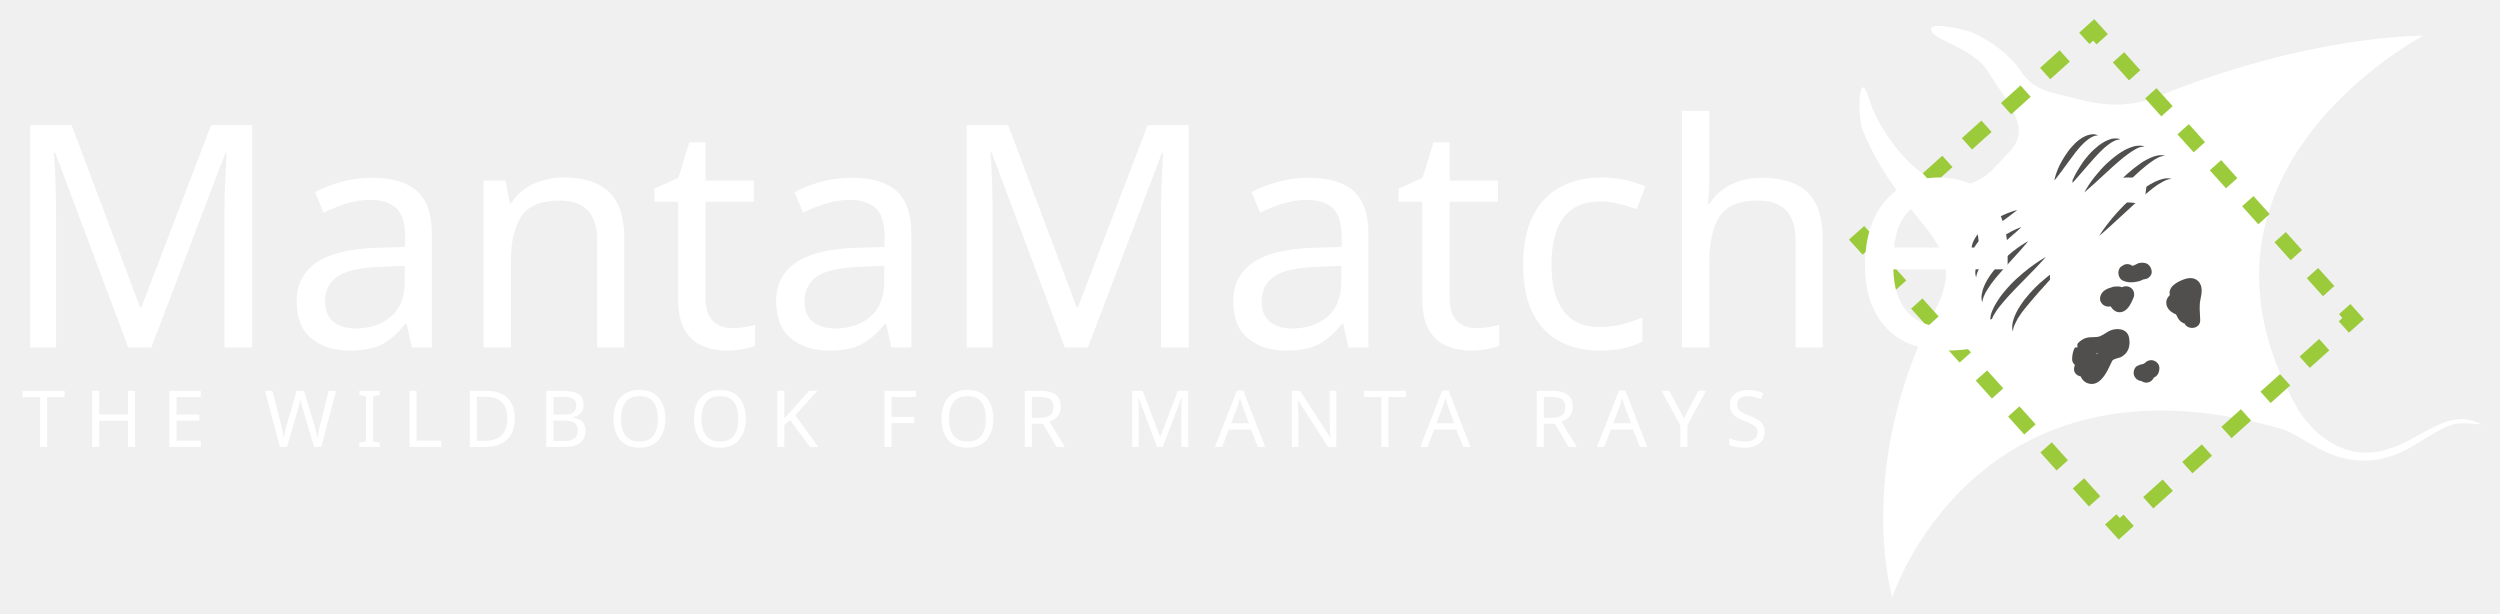
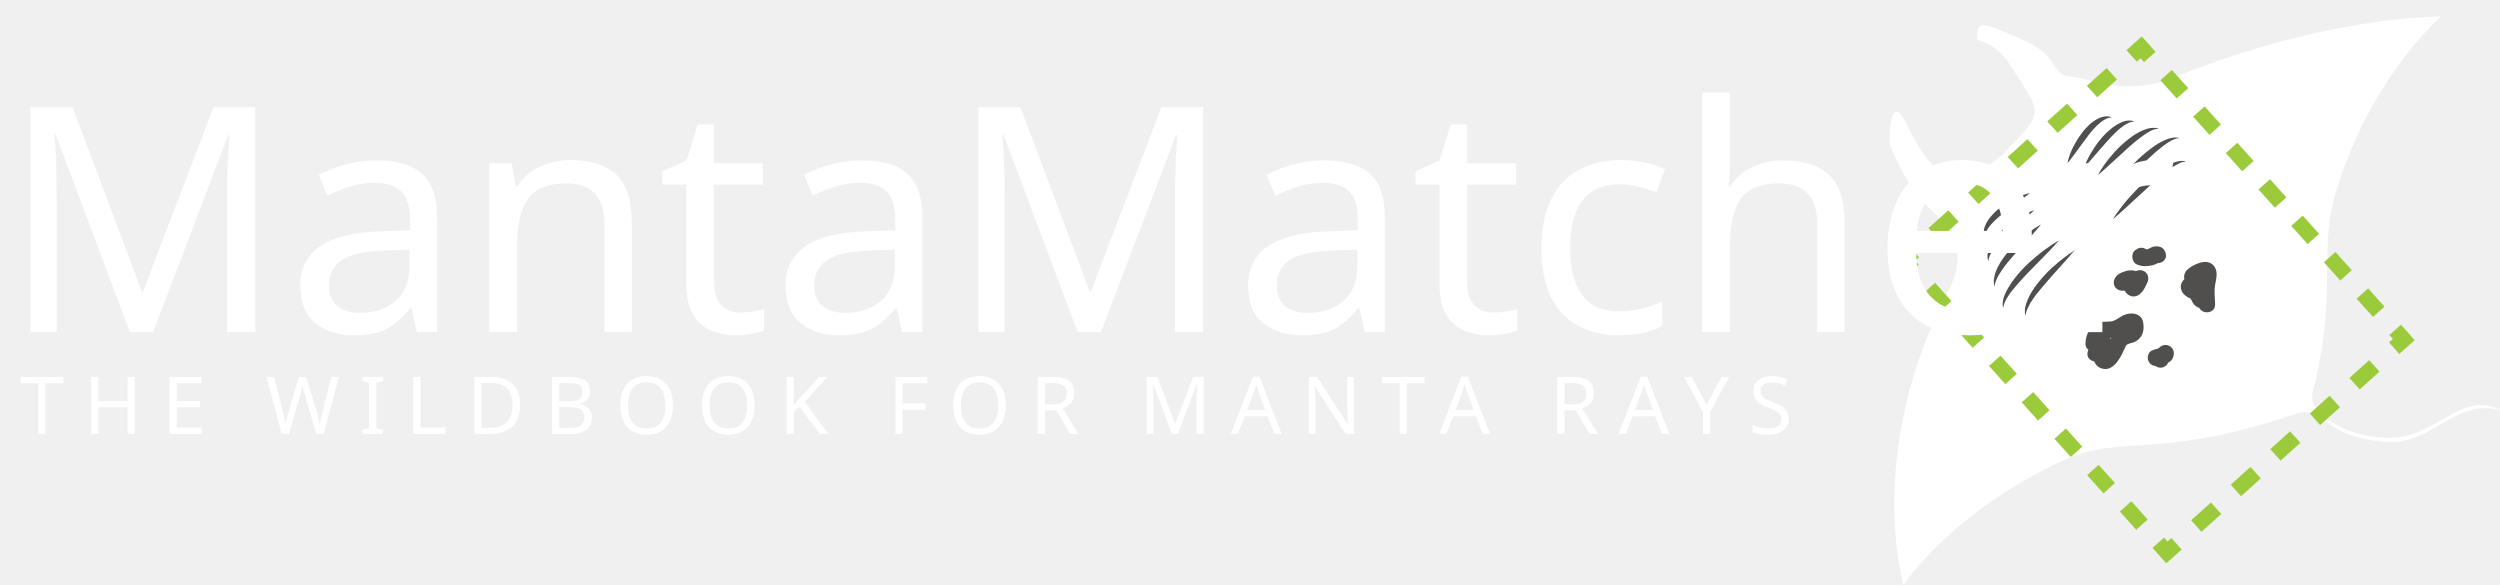
- <svg xmlns="http://www.w3.org/2000/svg" version="1.1" x="0px" y="0px" viewBox="0 0 1967.2 483" enable-background="new 0 0 1967.2 483" xml:space="preserve">
+ <svg xmlns="http://www.w3.org/2000/svg" version="1.1" x="0px" y="0px" viewBox="0 0 1943.8 454.8" enable-background="new 0 0 1943.8 454.8" xml:space="preserve">
  <g id="Layer_5" display="none">
-     <rect x="-75.2" y="-118.8" display="inline" fill="#393A3A" width="2111.4" height="703.9" />
+     <rect x="-84.2" y="-134" display="inline" fill="#393A3A" width="2111.4" height="703.9" />
  </g>
  <g id="Layer_2" display="none">
-     <path display="inline" fill="none" stroke="#000000" stroke-miterlimit="10" d="M1546.2,339.9c46.1-24.6,162.3-69,206-34.7   c15.2,11.9,26.7,41.3,58,56c31.3,14.7,74.7,8.7,74.7,8.7s2.3-0.7,2.5-3.7s-2.7-2.7-2.7-2.7s-65.8-6-82.8-28s-23.3-43.7-23.3-43.7   s-15.3-75.2,6.7-145.7s23-142,83-163.5c0,0,3-3.5,0.5-5.5s-36-14.5-72.5,0.5c-32.7,13.4-144,64.2-165,62.5   c-6.4-0.5-43.8-8.7-49-11.5c-50.5-27-71.2-60.5-78.7-50.2c-12.3,17.2,80.7,77.7,46.7,108.7c-18.4,16.7-41,6.5-59-8   c-8.5-6.9-38-40.5-60-33s43.5,64.7,54.7,75c8.3,7.6,13.3,18.1,16.3,33c2.2,11,5.3,23.6-1.5,43.5c0,0-53.5,106-48,178   s15,49.5,15,49.5S1472.3,379.3,1546.2,339.9z" />
+     <path display="inline" fill="none" stroke="#000000" stroke-miterlimit="10" d="M1537.2,324.7c46.1-24.6,162.3-69,206-34.7   c15.2,11.9,26.7,41.3,58,56s74.7,8.7,74.7,8.7s2.3-0.7,2.5-3.7s-2.7-2.7-2.7-2.7s-65.8-6-82.8-28s-23.3-43.7-23.3-43.7   s-15.3-75.2,6.7-145.7s23-142,83-163.5c0,0,3-3.5,0.5-5.5s-36-14.5-72.5,0.5c-32.7,13.4-144,64.2-165,62.5   c-6.4-0.5-43.8-8.7-49-11.5c-50.5-27-71.2-60.5-78.7-50.2c-12.3,17.2,80.7,77.7,46.7,108.7c-18.4,16.7-41,6.5-59-8   c-8.5-6.9-38-40.5-60-33s43.5,64.7,54.7,75c8.3,7.6,13.3,18.1,16.3,33c2.2,11,5.3,23.6-1.5,43.5c0,0-53.5,106-48,178   s15,49.5,15,49.5S1463.3,364.1,1537.2,324.7z" />
  </g>
  <g id="Layer_3">
-     <path fill="#FFFFFF" d="M1567.1,134.4c-45.2,40.1-89.9-34.5-95.5-53.9c-9.5-32.6-10.1,11.8-6,21.7c25.2,60.2,60.7,77.9,65.2,106.8   c2.5,16-6.2,31.4-9.5,37.8C1459.2,370.1,1489,470,1489,470s64.6-200.7,304.7-133c19.8,5.6,38.1,28.4,73.1,25.1   c27.3-2.6,42-21,63-28c6.6-2.2,23,0,23,0c-28.7-15.6-49.3,16-82.4,21.4c-33.1,5.3-55.6-21.5-63.3-35.3   c-103.8-186,99.8-292.1,99.8-292.1s-88.2-1.1-207.7,47.3c-24.5,9.9-44.6,7.8-65.4,2.3c-22.9-6-33-6-44.3-22.6   c-8.8-12.9-23.6-23-36.3-29c-5.3-2.5-33.9-9.3-33.7-3.3c0.3,9.3,31.7,13.3,44.7,33.3c21.7,33.3,31.9,45.1,18.3,62" />
+     <path fill="#FFFFFF" d="M1558.1,119.2c-45.2,40.1-60.9,5.7-76.9-25c-12.3-23.6-12.6,16.4-11.7,18.8c25.2,60.2,47.7,51.9,52.2,80.8   c2.5,16-6.2,31.4-9.5,37.8c-61.9,123.3-32.2,223.2-32.2,223.2s36.9-56.6,124.2-96.8c45.5-21,75,0,180.5-36.2   c22.1-7.6,21.3,19.8,73.1,21.8c25,1,41.8-18.3,63-24.7c11.5-3.5,23,0,23,0c-28.7-15.6-48.9,19.6-82.4,21.4   c-35,1.8-67.7-18.8-63.3-35.3c19.1-71.1,5.1-110.4,17.1-152.1c26.4-91.8,82.7-140,82.7-140c0,0-88.2-1.1-207.7,47.3   c-24.5,9.9-44.6,7.8-65.4,2.3c-22.9-6-19,1-30.3-15.6c-8.8-12.9-30.4-19.4-43.3-25c-14.7-6.3-14,1.9-14,7.8c0,3.2,13,1.3,26,21.2   c21.7,33.3,23.9,35.1,10.3,52" />
    <g>
      <g>
-         <path fill="#504F4E" d="M1587.3,165.3c0,0-0.6,0.5-1.8,1.4c-1.1,0.9-2.8,2.1-4.7,3.6c-3.9,2.9-9.1,6.6-14,10.5     c-2.5,2-4.8,4-6.9,6c-1,1-2,2-2.9,3c-0.4,0.5-0.8,1-1.2,1.5c-0.4,0.5-0.7,1-1,1.4c-0.3,0.5-0.6,0.9-0.9,1.4     c-0.2,0.5-0.5,0.9-0.7,1.3c-0.2,0.4-0.3,0.8-0.5,1.2c-0.2,0.4-0.2,0.8-0.3,1.1c-0.2,0.7-0.3,1.2-0.3,1.6     c-0.1,0.4-0.1,0.6-0.1,0.6s-0.1-0.2-0.2-0.6c-0.1-0.4-0.3-0.9-0.4-1.7c0-0.4-0.1-0.8-0.1-1.2c0-0.5,0-1,0.1-1.5     c0.1-0.5,0.2-1.1,0.3-1.7c0.1-0.6,0.3-1.2,0.5-1.8c0.2-0.6,0.5-1.2,0.8-1.9c0.3-0.6,0.6-1.3,1-1.9c0.8-1.3,1.6-2.6,2.7-3.8     c0.5-0.6,1-1.2,1.6-1.8c0.5-0.6,1.1-1.2,1.7-1.8c1.2-1.2,2.5-2.2,3.8-3.3c1.3-1,2.7-2,4-2.9c1.4-0.9,2.7-1.8,4.1-2.5     c2.7-1.5,5.3-2.8,7.6-3.7c2.3-0.9,4.3-1.6,5.7-2c0.7-0.2,1.3-0.3,1.6-0.4C1587.1,165.3,1587.3,165.3,1587.3,165.3z" />
+         <path fill="#504F4E" d="M1578.3,150.1c0,0-0.6,0.5-1.8,1.4c-1.1,0.9-2.8,2.1-4.7,3.6c-3.9,2.9-9.1,6.6-14,10.5     c-2.5,2-4.8,4-6.9,6c-1,1-2,2-2.9,3c-0.4,0.5-0.8,1-1.2,1.5c-0.4,0.5-0.7,1-1,1.4c-0.3,0.5-0.6,0.9-0.9,1.4     c-0.2,0.5-0.5,0.9-0.7,1.3c-0.2,0.4-0.3,0.8-0.5,1.2c-0.2,0.4-0.2,0.8-0.3,1.1c-0.2,0.7-0.3,1.2-0.3,1.6     c-0.1,0.4-0.1,0.6-0.1,0.6s-0.1-0.2-0.2-0.6c-0.1-0.4-0.3-0.9-0.4-1.7c0-0.4-0.1-0.8-0.1-1.2c0-0.5,0-1,0.1-1.5     c0.1-0.5,0.2-1.1,0.3-1.7c0.1-0.6,0.3-1.2,0.5-1.8c0.2-0.6,0.5-1.2,0.8-1.9c0.3-0.6,0.6-1.3,1-1.9c0.8-1.3,1.6-2.6,2.7-3.8     c0.5-0.6,1-1.2,1.6-1.8c0.5-0.6,1.1-1.2,1.7-1.8c1.2-1.2,2.5-2.2,3.8-3.3c1.3-1,2.7-2,4-2.9c1.4-0.9,2.7-1.8,4.1-2.5     c2.7-1.5,5.3-2.8,7.6-3.7c2.3-0.9,4.3-1.6,5.7-2c0.7-0.2,1.3-0.3,1.6-0.4C1578.1,150.1,1578.3,150.1,1578.3,150.1z" />
      </g>
      <g>
-         <path fill="#504F4E" d="M1590.7,178.6c0,0-0.6,0.6-1.8,1.7c-1.1,1.1-2.7,2.5-4.7,4.2c-3.9,3.5-9.1,7.9-14.1,12.5     c-1.2,1.1-2.5,2.3-3.6,3.5c-1.2,1.2-2.3,2.3-3.4,3.5c-1.1,1.1-2,2.3-2.9,3.4c-0.9,1.1-1.7,2.2-2.3,3.2c-0.3,0.5-0.6,1-0.9,1.5     c-0.3,0.5-0.5,1-0.7,1.4c-0.4,0.9-0.7,1.8-0.9,2.5c-0.2,0.7-0.3,1.3-0.3,1.7c-0.1,0.4-0.1,0.6-0.1,0.6s-0.1-0.2-0.2-0.6     c-0.1-0.4-0.3-1-0.4-1.8c-0.1-0.8-0.1-1.8,0-2.9c0.1-0.6,0.2-1.2,0.3-1.8c0.2-0.6,0.3-1.3,0.5-1.9c0.2-0.6,0.5-1.3,0.8-2     c0.3-0.7,0.6-1.4,1-2.1c0.8-1.4,1.6-2.8,2.6-4.1c0.5-0.7,1-1.4,1.6-2c0.5-0.7,1.1-1.3,1.7-2c1.2-1.3,2.5-2.6,3.8-3.8     c1.3-1.2,2.7-2.4,4-3.4c1.4-1.1,2.7-2.1,4.1-3c2.7-1.9,5.4-3.5,7.7-4.7c2.3-1.2,4.4-2.1,5.8-2.7c0.7-0.3,1.3-0.5,1.7-0.6     C1590.5,178.6,1590.7,178.6,1590.7,178.6z" />
+         <path fill="#504F4E" d="M1581.7,163.4c0,0-0.6,0.6-1.8,1.7c-1.1,1.1-2.7,2.5-4.7,4.2c-3.9,3.5-9.1,7.9-14.1,12.5     c-1.2,1.1-2.5,2.3-3.6,3.5c-1.2,1.2-2.3,2.3-3.4,3.5c-1.1,1.1-2,2.3-2.9,3.4c-0.9,1.1-1.7,2.2-2.3,3.2c-0.3,0.5-0.6,1-0.9,1.5     c-0.3,0.5-0.5,1-0.7,1.4c-0.4,0.9-0.7,1.8-0.9,2.5c-0.2,0.7-0.3,1.3-0.3,1.7c-0.1,0.4-0.1,0.6-0.1,0.6s-0.1-0.2-0.2-0.6     c-0.1-0.4-0.3-1-0.4-1.8c-0.1-0.8-0.1-1.8,0-2.9c0.1-0.6,0.2-1.2,0.3-1.8c0.2-0.6,0.3-1.3,0.5-1.9c0.2-0.6,0.5-1.3,0.8-2     c0.3-0.7,0.6-1.4,1-2.1c0.8-1.4,1.6-2.8,2.6-4.1c0.5-0.7,1-1.4,1.6-2c0.5-0.7,1.1-1.3,1.7-2c1.2-1.3,2.5-2.6,3.8-3.8     c1.3-1.2,2.7-2.4,4-3.4c1.4-1.1,2.7-2.1,4.1-3c2.7-1.9,5.4-3.5,7.7-4.7c2.3-1.2,4.4-2.1,5.8-2.7c0.7-0.3,1.3-0.5,1.7-0.6     C1581.5,163.4,1581.7,163.4,1581.7,163.4z" />
      </g>
      <g>
-         <path fill="#504F4E" d="M1595.9,189.8c0,0-0.6,0.8-1.7,2.1c-1.1,1.3-2.7,3.1-4.6,5.3c-3.8,4.3-9.1,9.9-14.1,15.6     c-1.3,1.4-2.5,2.9-3.7,4.3c-1.2,1.4-2.4,2.8-3.4,4.2c-0.6,0.7-1.1,1.4-1.6,2.1c-0.5,0.7-1,1.3-1.4,2c-0.9,1.3-1.7,2.6-2.4,3.8     c-0.7,1.2-1.3,2.3-1.7,3.4c-0.3,0.5-0.4,1-0.6,1.5c-0.1,0.2-0.2,0.5-0.2,0.7c-0.1,0.2-0.1,0.4-0.2,0.6c-0.1,0.4-0.2,0.8-0.3,1.1     c0,0.3-0.1,0.6-0.1,0.8c-0.1,0.5-0.1,0.7-0.1,0.7s-0.1-0.2-0.2-0.7c-0.1-0.2-0.1-0.5-0.2-0.8c-0.1-0.3-0.1-0.7-0.1-1.2     c0-0.2,0-0.5-0.1-0.7c0-0.2,0-0.5,0-0.8c0-0.5,0-1.1,0.1-1.7c0.2-1.2,0.5-2.6,0.9-4.1c0.5-1.4,1.1-3,1.8-4.5     c0.4-0.8,0.8-1.6,1.2-2.3c0.4-0.8,0.9-1.6,1.4-2.4c1-1.6,2.1-3.2,3.3-4.7c1.2-1.6,2.4-3.1,3.7-4.5c1.3-1.5,2.6-2.9,4-4.3     c1.4-1.4,2.7-2.7,4.1-3.9c2.7-2.4,5.4-4.6,7.8-6.3c2.4-1.7,4.4-3,5.9-3.9c0.7-0.5,1.3-0.8,1.7-1     C1595.7,190,1595.9,189.8,1595.9,189.8z" />
+         <path fill="#504F4E" d="M1586.9,174.6c0,0-0.6,0.8-1.7,2.1c-1.1,1.3-2.7,3.1-4.6,5.3c-3.8,4.3-9.1,9.9-14.1,15.6     c-1.3,1.4-2.5,2.9-3.7,4.3c-1.2,1.4-2.4,2.8-3.4,4.2c-0.6,0.7-1.1,1.4-1.6,2.1c-0.5,0.7-1,1.3-1.4,2c-0.9,1.3-1.7,2.6-2.4,3.8     c-0.7,1.2-1.3,2.3-1.7,3.4c-0.3,0.5-0.4,1-0.6,1.5c-0.1,0.2-0.2,0.5-0.2,0.7c-0.1,0.2-0.1,0.4-0.2,0.6c-0.1,0.4-0.2,0.8-0.3,1.1     c0,0.3-0.1,0.6-0.1,0.8c-0.1,0.5-0.1,0.7-0.1,0.7s-0.1-0.2-0.2-0.7c-0.1-0.2-0.1-0.5-0.2-0.8c-0.1-0.3-0.1-0.7-0.1-1.2     c0-0.2,0-0.5-0.1-0.7c0-0.2,0-0.5,0-0.8c0-0.5,0-1.1,0.1-1.7c0.2-1.2,0.5-2.6,0.9-4.1c0.5-1.4,1.1-3,1.8-4.5     c0.4-0.8,0.8-1.6,1.2-2.3c0.4-0.8,0.9-1.6,1.4-2.4c1-1.6,2.1-3.2,3.3-4.7c1.2-1.6,2.4-3.1,3.7-4.5c1.3-1.5,2.6-2.9,4-4.3     c1.4-1.4,2.7-2.7,4.1-3.9c2.7-2.4,5.4-4.6,7.8-6.3c2.4-1.7,4.4-3,5.9-3.9c0.7-0.5,1.3-0.8,1.7-1     C1586.7,174.8,1586.9,174.6,1586.9,174.6z" />
      </g>
      <g>
-         <path fill="#504F4E" d="M1609.8,202.2c0,0-0.7,0.8-2,2.3c-1.3,1.4-3.2,3.4-5.4,5.8c-2.3,2.3-4.9,5.1-7.8,8     c-1.4,1.4-2.9,2.9-4.4,4.5c-1.5,1.5-3,3.1-4.5,4.6c-1.5,1.5-3,3.1-4.4,4.7c-0.7,0.8-1.4,1.6-2.1,2.3c-0.7,0.8-1.4,1.5-2,2.3     c-1.3,1.5-2.6,3-3.7,4.4c-1.1,1.4-2.2,2.8-3,4.2c-0.4,0.7-0.9,1.3-1.2,1.9c-0.4,0.6-0.7,1.2-1,1.8c-0.3,0.6-0.5,1.1-0.7,1.6     c-0.2,0.5-0.4,1-0.5,1.4c-0.1,0.4-0.2,0.9-0.3,1.2c-0.1,0.4-0.1,0.7-0.1,0.9c-0.1,0.5-0.1,0.8-0.1,0.8s-0.1-0.3-0.2-0.8     c-0.1-0.3-0.1-0.6-0.2-1c0-0.4,0-0.8-0.1-1.3c0-0.5,0.1-1,0.1-1.7c0-0.6,0.2-1.2,0.3-1.9c0.1-0.7,0.3-1.4,0.6-2.1     c0.2-0.8,0.5-1.5,0.9-2.3c0.6-1.6,1.5-3.2,2.5-4.9c1-1.7,2.1-3.4,3.3-5.1c1.2-1.7,2.6-3.4,4-5.1c1.4-1.7,2.9-3.3,4.4-4.9     c1.5-1.6,3.1-3.2,4.7-4.6c1.6-1.5,3.2-2.9,4.8-4.2c3.2-2.7,6.2-5,8.9-6.9c2.7-1.9,5-3.4,6.7-4.4     C1608.8,202.7,1609.8,202.2,1609.8,202.2z" />
+         <path fill="#504F4E" d="M1600.8,187c0,0-0.7,0.8-2,2.3c-1.3,1.4-3.2,3.4-5.4,5.8c-2.3,2.3-4.9,5.1-7.8,8     c-1.4,1.4-2.9,2.9-4.4,4.5c-1.5,1.5-3,3.1-4.5,4.6c-1.5,1.5-3,3.1-4.4,4.7c-0.7,0.8-1.4,1.6-2.1,2.3c-0.7,0.8-1.4,1.5-2,2.3     c-1.3,1.5-2.6,3-3.7,4.4c-1.1,1.4-2.2,2.8-3,4.2c-0.4,0.7-0.9,1.3-1.2,1.9c-0.4,0.6-0.7,1.2-1,1.8c-0.3,0.6-0.5,1.1-0.7,1.6     c-0.2,0.5-0.4,1-0.5,1.4c-0.1,0.4-0.2,0.9-0.3,1.2c-0.1,0.4-0.1,0.7-0.1,0.9c-0.1,0.5-0.1,0.8-0.1,0.8s-0.1-0.3-0.2-0.8     c-0.1-0.3-0.1-0.6-0.2-1c0-0.4,0-0.8-0.1-1.3c0-0.5,0.1-1,0.1-1.7c0-0.6,0.2-1.2,0.3-1.9c0.1-0.7,0.3-1.4,0.6-2.1     c0.2-0.8,0.5-1.5,0.9-2.3c0.6-1.6,1.5-3.2,2.5-4.9c1-1.7,2.1-3.4,3.3-5.1c1.2-1.7,2.6-3.4,4-5.1c1.4-1.7,2.9-3.3,4.4-4.9     c1.5-1.6,3.1-3.2,4.7-4.6c1.6-1.5,3.2-2.9,4.8-4.2c3.2-2.7,6.2-5,8.9-6.9c2.7-1.9,5-3.4,6.7-4.4     C1599.8,187.5,1600.8,187,1600.8,187z" />
      </g>
      <g>
-         <path fill="#504F4E" d="M1622.3,209.4c0,0-0.6,0.8-1.8,2.2c-1.2,1.4-2.8,3.4-4.9,5.7c-2,2.3-4.4,5-7,7.8     c-2.6,2.8-5.3,5.9-7.9,8.9c-1.3,1.5-2.6,3.1-3.9,4.6c-0.6,0.8-1.3,1.5-1.9,2.3c-0.6,0.8-1.2,1.5-1.8,2.2     c-1.2,1.5-2.3,2.9-3.2,4.3c-0.5,0.7-1,1.4-1.4,2.1c-0.5,0.7-0.9,1.3-1.2,2c-0.4,0.6-0.7,1.3-1,1.9c-0.3,0.6-0.6,1.2-0.8,1.7     c-0.1,0.3-0.3,0.5-0.4,0.8c-0.1,0.3-0.2,0.5-0.3,0.8c-0.2,0.5-0.4,1-0.4,1.4c-0.1,0.4-0.2,0.8-0.3,1.1c0,0.3-0.1,0.6-0.1,0.9     c-0.1,0.5-0.1,0.7-0.1,0.7s-0.1-0.3-0.2-0.7c-0.1-0.2-0.1-0.5-0.2-0.9c0-0.4-0.1-0.8-0.1-1.2c-0.1-0.5,0-1,0-1.6     c0-0.6,0.1-1.2,0.2-1.8c0.1-0.6,0.2-1.3,0.4-2c0.2-0.7,0.4-1.5,0.7-2.2c0.3-0.8,0.6-1.5,0.9-2.3c0.3-0.8,0.7-1.6,1.1-2.4     c0.8-1.6,1.8-3.3,2.9-5c1.1-1.7,2.2-3.3,3.5-5c1.3-1.6,2.6-3.2,4-4.8c1.4-1.6,2.8-3.1,4.2-4.5c0.7-0.7,1.4-1.4,2.2-2.1     c0.7-0.7,1.4-1.4,2.2-2c2.9-2.6,5.7-4.9,8.2-6.8c2.5-1.9,4.6-3.3,6.2-4.3C1621.4,209.9,1622.3,209.4,1622.3,209.4z" />
+         <path fill="#504F4E" d="M1613.3,194.2c0,0-0.6,0.8-1.8,2.2c-1.2,1.4-2.8,3.4-4.9,5.7c-2,2.3-4.4,5-7,7.8     c-2.6,2.8-5.3,5.9-7.9,8.9c-1.3,1.5-2.6,3.1-3.9,4.6c-0.6,0.8-1.3,1.5-1.9,2.3c-0.6,0.8-1.2,1.5-1.8,2.2     c-1.2,1.5-2.3,2.9-3.2,4.3c-0.5,0.7-1,1.4-1.4,2.1c-0.5,0.7-0.9,1.3-1.2,2c-0.4,0.6-0.7,1.3-1,1.9c-0.3,0.6-0.6,1.2-0.8,1.7     c-0.1,0.3-0.3,0.5-0.4,0.8c-0.1,0.3-0.2,0.5-0.3,0.8c-0.2,0.5-0.4,1-0.4,1.4c-0.1,0.4-0.2,0.8-0.3,1.1c0,0.3-0.1,0.6-0.1,0.9     c-0.1,0.5-0.1,0.7-0.1,0.7s-0.1-0.3-0.2-0.7c-0.1-0.2-0.1-0.5-0.2-0.9c0-0.4-0.1-0.8-0.1-1.2c-0.1-0.5,0-1,0-1.6     c0-0.6,0.1-1.2,0.2-1.8c0.1-0.6,0.2-1.3,0.4-2c0.2-0.7,0.4-1.5,0.7-2.2c0.3-0.8,0.6-1.5,0.9-2.3c0.3-0.8,0.7-1.6,1.1-2.4     c0.8-1.6,1.8-3.3,2.9-5c1.1-1.7,2.2-3.3,3.5-5c1.3-1.6,2.6-3.2,4-4.8c1.4-1.6,2.8-3.1,4.2-4.5c0.7-0.7,1.4-1.4,2.2-2.1     c0.7-0.7,1.4-1.4,2.2-2c2.9-2.6,5.7-4.9,8.2-6.8c2.5-1.9,4.6-3.3,6.2-4.3C1612.4,194.7,1613.3,194.2,1613.3,194.2z" />
      </g>
      <g>
-         <path fill="#504F4E" d="M1616.5,141.9c0,0,0.1-0.8,0.5-2.2c0.4-1.4,1-3.4,1.9-5.7c0.9-2.3,2.1-4.9,3.7-7.6c0.4-0.7,0.8-1.4,1.2-2     c0.4-0.7,0.8-1.4,1.3-2.1c0.9-1.4,1.9-2.7,2.9-4.1c1-1.3,2.1-2.6,3.3-3.8c0.6-0.6,1.1-1.2,1.7-1.8c0.6-0.6,1.2-1.1,1.8-1.6     c1.2-1,2.5-1.9,3.8-2.7c0.6-0.4,1.3-0.7,1.9-1c0.6-0.3,1.3-0.6,1.9-0.8c0.6-0.2,1.2-0.4,1.8-0.5c0.6-0.1,1.2-0.2,1.7-0.3     c1.1-0.1,2-0.1,2.8,0.1c0.7,0.1,1.3,0.3,1.7,0.4c0.4,0.1,0.6,0.2,0.6,0.2s-0.2,0-0.6,0.1c-0.4,0.1-0.9,0.1-1.6,0.3     c-0.7,0.1-1.5,0.5-2.3,0.8c-0.4,0.2-0.9,0.4-1.3,0.7c-0.4,0.3-0.9,0.6-1.4,0.9c-0.9,0.7-1.9,1.4-2.9,2.3c-1,0.9-2,1.8-3,2.9     c-1,1-2,2.2-3,3.4c-1,1.2-2,2.4-2.9,3.7c-1.9,2.5-3.8,5.1-5.6,7.5c-1.8,2.4-3.4,4.7-4.9,6.7c-1.5,2-2.7,3.6-3.6,4.7     C1617.1,141.3,1616.5,141.9,1616.5,141.9z" />
+         <path fill="#504F4E" d="M1607.5,126.7c0,0,0.1-0.8,0.5-2.2c0.4-1.4,1-3.4,1.9-5.7c0.9-2.3,2.1-4.9,3.7-7.6c0.4-0.7,0.8-1.4,1.2-2     c0.4-0.7,0.8-1.4,1.3-2.1c0.9-1.4,1.9-2.7,2.9-4.1c1-1.3,2.1-2.6,3.3-3.8c0.6-0.6,1.1-1.2,1.7-1.8c0.6-0.6,1.2-1.1,1.8-1.6     c1.2-1,2.5-1.9,3.8-2.7c0.6-0.4,1.3-0.7,1.9-1c0.6-0.3,1.3-0.6,1.9-0.8c0.6-0.2,1.2-0.4,1.8-0.5c0.6-0.1,1.2-0.2,1.7-0.3     c1.1-0.1,2-0.1,2.8,0.1c0.7,0.1,1.3,0.3,1.7,0.4c0.4,0.1,0.6,0.2,0.6,0.2s-0.2,0-0.6,0.1c-0.4,0.1-0.9,0.1-1.6,0.3     c-0.7,0.1-1.5,0.5-2.3,0.8c-0.4,0.2-0.9,0.4-1.3,0.7c-0.4,0.3-0.9,0.6-1.4,0.9c-0.9,0.7-1.9,1.4-2.9,2.3c-1,0.9-2,1.8-3,2.9     c-1,1-2,2.2-3,3.4c-1,1.2-2,2.4-2.9,3.7c-1.9,2.5-3.8,5.1-5.6,7.5c-1.8,2.4-3.4,4.7-4.9,6.7c-1.5,2-2.7,3.6-3.6,4.7     C1608.1,126.1,1607.5,126.7,1607.5,126.7z" />
      </g>
      <g>
-         <path fill="#504F4E" d="M1629.3,145.8c0,0,0.3-0.9,0.8-2.3c0.6-1.4,1.5-3.5,2.7-5.8c1.2-2.3,2.8-5,4.6-7.7     c0.5-0.7,0.9-1.4,1.4-2.1c0.5-0.7,1-1.4,1.5-2.1c1.1-1.4,2.2-2.7,3.4-4.1c1.2-1.3,2.4-2.6,3.7-3.8c1.3-1.2,2.6-2.3,4-3.4     c0.7-0.5,1.3-1,2-1.4c0.7-0.5,1.4-0.9,2.1-1.3c1.4-0.8,2.7-1.4,4-1.9c0.6-0.2,1.3-0.4,1.9-0.6c0.6-0.2,1.2-0.2,1.8-0.3     c1.1-0.1,2.1-0.1,2.9,0c0.8,0,1.4,0.3,1.8,0.4c0.4,0.1,0.6,0.2,0.6,0.2s-0.2,0-0.6,0.1c-0.4,0-1,0.1-1.7,0.3     c-0.7,0.1-1.6,0.5-2.5,0.9c-0.9,0.4-1.9,1-2.9,1.6c-1,0.7-2.1,1.5-3.2,2.4c-0.5,0.5-1.1,0.9-1.7,1.4c-0.6,0.5-1.1,1-1.7,1.6     c-1.1,1.1-2.3,2.2-3.4,3.4c-1.1,1.2-2.3,2.4-3.4,3.7c-2.3,2.5-4.5,5.1-6.6,7.5c-2.1,2.4-4.1,4.7-5.8,6.7c-1.7,2-3.2,3.6-4.2,4.7     C1629.9,145.2,1629.3,145.8,1629.3,145.8z" />
+         <path fill="#504F4E" d="M1620.3,130.6c0,0,0.3-0.9,0.8-2.3c0.6-1.4,1.5-3.5,2.7-5.8c1.2-2.3,2.8-5,4.6-7.7     c0.5-0.7,0.9-1.4,1.4-2.1c0.5-0.7,1-1.4,1.5-2.1c1.1-1.4,2.2-2.7,3.4-4.1c1.2-1.3,2.4-2.6,3.7-3.8c1.3-1.2,2.6-2.3,4-3.4     c0.7-0.5,1.3-1,2-1.4c0.7-0.5,1.4-0.9,2.1-1.3c1.4-0.8,2.7-1.4,4-1.9c0.6-0.2,1.3-0.4,1.9-0.6c0.6-0.2,1.2-0.2,1.8-0.3     c1.1-0.1,2.1-0.1,2.9,0c0.8,0,1.4,0.3,1.8,0.4c0.4,0.1,0.6,0.2,0.6,0.2s-0.2,0-0.6,0.1c-0.4,0-1,0.1-1.7,0.3     c-0.7,0.1-1.6,0.5-2.5,0.9c-0.9,0.4-1.9,1-2.9,1.6c-1,0.7-2.1,1.5-3.2,2.4c-0.5,0.5-1.1,0.9-1.7,1.4c-0.6,0.5-1.1,1-1.7,1.6     c-1.1,1.1-2.3,2.2-3.4,3.4c-1.1,1.2-2.3,2.4-3.4,3.7c-2.3,2.5-4.5,5.1-6.6,7.5c-2.1,2.4-4.1,4.7-5.8,6.7c-1.7,2-3.2,3.6-4.2,4.7     C1620.9,130,1620.3,130.6,1620.3,130.6z" />
      </g>
      <g>
-         <path fill="#504F4E" d="M1640.1,151.5c0,0,0.4-0.9,1.3-2.4c0.9-1.5,2.1-3.5,3.8-5.9c1.7-2.4,3.8-5.1,6.2-7.8     c0.6-0.7,1.2-1.4,1.8-2.1c0.6-0.7,1.3-1.4,2-2.1c1.3-1.4,2.7-2.7,4.2-4c1.5-1.3,2.9-2.6,4.5-3.8c1.5-1.2,3.1-2.3,4.6-3.3     c1.6-1,3.1-1.9,4.7-2.7c0.8-0.4,1.5-0.7,2.3-1c0.7-0.3,1.5-0.6,2.2-0.8c1.4-0.5,2.8-0.8,4-0.9c0.6-0.1,1.2-0.1,1.7-0.1     c0.3,0,0.5,0,0.8,0c0.2,0,0.5,0,0.7,0.1c0.4,0,0.8,0.1,1.2,0.1c0.3,0.1,0.6,0.2,0.8,0.2c0.4,0.1,0.7,0.2,0.7,0.2s-0.2,0-0.7,0.1     c-0.2,0-0.5,0.1-0.8,0.1c-0.3,0.1-0.7,0.2-1.1,0.2c-0.2,0-0.4,0.1-0.6,0.1c-0.2,0.1-0.4,0.2-0.7,0.2c-0.5,0.2-1,0.3-1.5,0.6     c-0.5,0.2-1.1,0.4-1.6,0.8c-0.6,0.3-1.1,0.6-1.7,1c-0.6,0.4-1.2,0.7-1.8,1.1c-0.6,0.4-1.3,0.8-1.9,1.3c-1.3,0.9-2.6,1.9-4,3     c-1.4,1.1-2.7,2.3-4.1,3.4c-1.4,1.2-2.8,2.4-4.2,3.7c-2.8,2.5-5.6,5.1-8.2,7.5c-2.6,2.4-5.1,4.7-7.2,6.6     c-2.1,1.9-3.9,3.5-5.2,4.6C1640.8,150.9,1640.1,151.5,1640.1,151.5z" />
+         <path fill="#504F4E" d="M1631.1,136.3c0,0,0.4-0.9,1.3-2.4c0.9-1.5,2.1-3.5,3.8-5.9c1.7-2.4,3.8-5.1,6.2-7.8     c0.6-0.7,1.2-1.4,1.8-2.1c0.6-0.7,1.3-1.4,2-2.1c1.3-1.4,2.7-2.7,4.2-4c1.5-1.3,2.9-2.6,4.5-3.8c1.5-1.2,3.1-2.3,4.6-3.3     c1.6-1,3.1-1.9,4.7-2.7c0.8-0.4,1.5-0.7,2.3-1c0.7-0.3,1.5-0.6,2.2-0.8c1.4-0.5,2.8-0.8,4-0.9c0.6-0.1,1.2-0.1,1.7-0.1     c0.3,0,0.5,0,0.8,0c0.2,0,0.5,0,0.7,0.1c0.4,0,0.8,0.1,1.2,0.1c0.3,0.1,0.6,0.2,0.8,0.2c0.4,0.1,0.7,0.2,0.7,0.2s-0.2,0-0.7,0.1     c-0.2,0-0.5,0.1-0.8,0.1c-0.3,0.1-0.7,0.2-1.1,0.2c-0.2,0-0.4,0.1-0.6,0.1c-0.2,0.1-0.4,0.2-0.7,0.2c-0.5,0.2-1,0.3-1.5,0.6     c-0.5,0.2-1.1,0.4-1.6,0.8c-0.6,0.3-1.1,0.6-1.7,1c-0.6,0.4-1.2,0.7-1.8,1.1c-0.6,0.4-1.3,0.8-1.9,1.3c-1.3,0.9-2.6,1.9-4,3     c-1.4,1.1-2.7,2.3-4.1,3.4c-1.4,1.2-2.8,2.4-4.2,3.7c-2.8,2.5-5.6,5.1-8.2,7.5c-2.6,2.4-5.1,4.7-7.2,6.6     c-2.1,1.9-3.9,3.5-5.2,4.6C1631.8,135.7,1631.1,136.3,1631.1,136.3z" />
      </g>
      <g>
-         <path fill="#504F4E" d="M1648.2,168c0,0,0.6-1,1.6-2.7c1.1-1.7,2.7-4.1,4.7-6.9c2-2.8,4.5-6,7.4-9.3c2.8-3.3,6-6.6,9.4-9.9     c1.7-1.6,3.4-3.2,5.2-4.6c1.7-1.5,3.5-2.9,5.3-4.2c0.9-0.6,1.8-1.3,2.6-1.9c0.9-0.6,1.8-1.1,2.6-1.7c0.9-0.5,1.7-1,2.6-1.4     c0.9-0.4,1.7-0.9,2.5-1.2c1.6-0.7,3.2-1.3,4.6-1.6c1.4-0.4,2.7-0.5,3.7-0.5c0.5,0,1,0,1.4,0.1c0.4,0,0.7,0.1,1,0.2     c0.5,0.1,0.8,0.2,0.8,0.2s-0.3,0-0.8,0.1c-0.3,0-0.6,0-1,0.1c-0.4,0.1-0.8,0.2-1.3,0.3c-0.9,0.3-2,0.7-3.2,1.4     c-1.2,0.6-2.5,1.4-3.9,2.4c-1.4,0.9-2.8,2-4.3,3.2c-0.7,0.6-1.5,1.2-2.3,1.9c-0.8,0.7-1.6,1.3-2.4,2c-1.6,1.4-3.2,2.9-4.8,4.4     c-1.6,1.5-3.3,3-4.9,4.6c-1.7,1.5-3.3,3.1-4.9,4.7c-1.6,1.6-3.2,3.1-4.7,4.6c-3.1,3-5.9,5.8-8.4,8.1c-2.5,2.4-4.6,4.3-6.1,5.7     C1649.1,167.3,1648.2,168,1648.2,168z" />
+         <path fill="#504F4E" d="M1639.2,152.8c0,0,0.6-1,1.6-2.7c1.1-1.7,2.7-4.1,4.7-6.9c2-2.8,4.5-6,7.4-9.3c2.8-3.3,6-6.6,9.4-9.9     c1.7-1.6,3.4-3.2,5.2-4.6c1.7-1.5,3.5-2.9,5.3-4.2c0.9-0.6,1.8-1.3,2.6-1.9c0.9-0.6,1.8-1.1,2.6-1.7c0.9-0.5,1.7-1,2.6-1.4     c0.9-0.4,1.7-0.9,2.5-1.2c1.6-0.7,3.2-1.3,4.6-1.6c1.4-0.4,2.7-0.5,3.7-0.5c0.5,0,1,0,1.4,0.1c0.4,0,0.7,0.1,1,0.2     c0.5,0.1,0.8,0.2,0.8,0.2s-0.3,0-0.8,0.1c-0.3,0-0.6,0-1,0.1c-0.4,0.1-0.8,0.2-1.3,0.3c-0.9,0.3-2,0.7-3.2,1.4     c-1.2,0.6-2.5,1.4-3.9,2.4c-1.4,0.9-2.8,2-4.3,3.2c-0.7,0.6-1.5,1.2-2.3,1.9c-0.8,0.7-1.6,1.3-2.4,2c-1.6,1.4-3.2,2.9-4.8,4.4     c-1.6,1.5-3.3,3-4.9,4.6c-1.7,1.5-3.3,3.1-4.9,4.7c-1.6,1.6-3.2,3.1-4.7,4.6c-3.1,3-5.9,5.8-8.4,8.1c-2.5,2.4-4.6,4.3-6.1,5.7     C1640.1,152.1,1639.2,152.8,1639.2,152.8z" />
      </g>
      <g>
-         <path fill="#504F4E" d="M1651.8,185.7c0,0,0.6-1,1.7-2.7c1.1-1.7,2.8-4.1,5-6.9c2.1-2.8,4.7-5.9,7.7-9.2c3-3.2,6.2-6.6,9.7-9.8     c1.7-1.6,3.5-3.1,5.3-4.6c1.8-1.5,3.6-2.9,5.4-4.1c0.9-0.6,1.8-1.3,2.7-1.8c0.9-0.6,1.8-1.1,2.7-1.6c0.9-0.5,1.8-1,2.6-1.4     c0.9-0.4,1.7-0.8,2.5-1.2c1.7-0.7,3.2-1.2,4.7-1.6c1.4-0.4,2.7-0.5,3.8-0.5c0.5,0,1,0,1.4,0.1c0.4,0,0.7,0.1,1,0.2     c0.5,0.1,0.8,0.2,0.8,0.2s-0.3,0-0.8,0.1c-0.3,0-0.6,0-1,0.1c-0.4,0.1-0.8,0.2-1.3,0.3c-0.9,0.3-2.1,0.7-3.3,1.4     c-1.2,0.6-2.5,1.4-4,2.3c-1.4,0.9-2.9,2-4.5,3.2c-1.5,1.2-3.1,2.5-4.8,3.9c-1.6,1.4-3.3,2.8-5,4.3c-1.7,1.5-3.4,3-5.1,4.6     c-1.7,1.5-3.4,3.1-5,4.6c-1.7,1.5-3.3,3.1-4.9,4.5c-3.2,2.9-6.1,5.7-8.7,8c-2.6,2.3-4.8,4.3-6.3,5.6     C1652.7,185,1651.8,185.7,1651.8,185.7z" />
+         <path fill="#504F4E" d="M1642.8,170.5c0,0,0.6-1,1.7-2.7c1.1-1.7,2.8-4.1,5-6.9c2.1-2.8,4.7-5.9,7.7-9.2c3-3.2,6.2-6.6,9.7-9.8     c1.7-1.6,3.5-3.1,5.3-4.6c1.8-1.5,3.6-2.9,5.4-4.1c0.9-0.6,1.8-1.3,2.7-1.8c0.9-0.6,1.8-1.1,2.7-1.6c0.9-0.5,1.8-1,2.6-1.4     c0.9-0.4,1.7-0.8,2.5-1.2c1.7-0.7,3.2-1.2,4.7-1.6c1.4-0.4,2.7-0.5,3.8-0.5c0.5,0,1,0,1.4,0.1c0.4,0,0.7,0.1,1,0.2     c0.5,0.1,0.8,0.2,0.8,0.2s-0.3,0-0.8,0.1c-0.3,0-0.6,0-1,0.1c-0.4,0.1-0.8,0.2-1.3,0.3c-0.9,0.3-2.1,0.7-3.3,1.4     c-1.2,0.6-2.5,1.4-4,2.3c-1.4,0.9-2.9,2-4.5,3.2c-1.5,1.2-3.1,2.5-4.8,3.9c-1.6,1.4-3.3,2.8-5,4.3c-1.7,1.5-3.4,3-5.1,4.6     c-1.7,1.5-3.4,3.1-5,4.6c-1.7,1.5-3.3,3.1-4.9,4.5c-3.2,2.9-6.1,5.7-8.7,8c-2.6,2.3-4.8,4.3-6.3,5.6     C1643.7,169.8,1642.8,170.5,1642.8,170.5z" />
      </g>
    </g>
    <g>
-       <path fill="#504F4E" d="M1729.9,221.4c-3.8-3.9-9-2.7-13.4-0.8c-2.7,1.2-4.9,2.4-7,4.5c-1,0.9-1.9,2.7-2.2,4    c-0.3,1.1,0,2.1,0.1,3.1c-1.6,1.6-2.9,3.4-2.8,6.1c0.1,3.7,2.5,6.3,5.5,8.1c0.7,0.4,1.5,0.7,2.2,1c0.1,0.2,0.3,0.6,0.5,1    c1.2,2.9,3.2,5.3,6.2,6.2c2.7,5.5,12.7,4.3,12.3-3c-0.2-5.6-1-11,0.3-16.5C1732.6,230.4,1733.4,225.1,1729.9,221.4z" />
+       <path fill="#504F4E" d="M1720.9,206.2c-3.8-3.9-9-2.7-13.4-0.8c-2.7,1.2-4.9,2.4-7,4.5c-1,0.9-1.9,2.7-2.2,4    c-0.3,1.1,0,2.1,0.1,3.1c-1.6,1.6-2.9,3.4-2.8,6.1c0.1,3.7,2.5,6.3,5.5,8.1c0.7,0.4,1.5,0.7,2.2,1c0.1,0.2,0.3,0.6,0.5,1    c1.2,2.9,3.2,5.3,6.2,6.2c2.7,5.5,12.7,4.3,12.3-3c-0.2-5.6-1-11,0.3-16.5C1723.6,215.2,1724.4,209.9,1720.9,206.2z" />
    </g>
    <g>
-       <path fill="#504F4E" d="M1676,226c-1.9-1-4.3-1-6.3,0c-0.9-0.4-1.9-0.6-3-0.6l-2.7,0.1c-0.9,0-1.8,0.3-2.7,0.7    c-2.8,0.7-5.5,2-7.1,4.1c-2.2,2.8-2.5,6.6,0.3,9.2c1.6,1.5,4.1,2.1,6.3,1.6c1.7,2.7,4.1,4.7,7.2,4.6c5.8-0.2,8.6-6.3,10.6-10.9    C1680.1,231.6,1679.3,227.8,1676,226z" />
+       <path fill="#504F4E" d="M1667,210.8c-1.9-1-4.3-1-6.3,0c-0.9-0.4-1.9-0.6-3-0.6l-2.7,0.1c-0.9,0-1.8,0.3-2.7,0.7    c-2.8,0.7-5.5,2-7.1,4.1c-2.2,2.8-2.5,6.6,0.3,9.2c1.6,1.5,4.1,2.1,6.3,1.6c1.7,2.7,4.1,4.7,7.2,4.6c5.8-0.2,8.6-6.3,10.6-10.9    C1671.1,216.4,1670.3,212.6,1667,210.8z" />
    </g>
    <g>
-       <path fill="#504F4E" d="M1675.3,265.6c-1.5-7.4-10.1-7.8-15.5-5.2c-2.8,1.4-6.1,4.3-9.3,4.7c-4,0.5-7.5-0.3-11.2,1.7    c-5.9,3.2-8.6,8.9-8.8,15.4c-0.1,2.2,0.8,3.9,2.2,4.9c-0.1,0.5-0.3,0.9-0.4,1.4c-1.3,4.2,1.6,7.1,5,7.7c1.3,3.3,4.2,5.7,8.2,5.9    c6.1,0.4,10.3-5.9,12.8-10.5c1.4-2.5,2.4-5.1,3.7-7.6c0.9-1.8,5.6-2.2,7.3-3.2C1675.1,277.6,1676.5,271.7,1675.3,265.6z     M1650.1,278.7c-0.1-0.1-0.2-0.2-0.3-0.4c-0.1-0.1-0.3-0.3-0.4-0.4c0.4,0,0.8,0,1.2,0C1650.4,278.2,1650.2,278.5,1650.1,278.7z" />
+       <path fill="#504F4E" d="M1666.3,250.4c-1.5-7.4-10.1-7.8-15.5-5.2c-2.8,1.4-6.1,4.3-9.3,4.7c-4,0.5-7.5-0.3-11.2,1.7    c-5.9,3.2-8.6,8.9-8.8,15.4c-0.1,2.2,0.8,3.9,2.2,4.9c-0.1,0.5-0.3,0.9-0.4,1.4c-1.3,4.2,1.6,7.1,5,7.7c1.3,3.3,4.2,5.7,8.2,5.9    c6.1,0.4,10.3-5.9,12.8-10.5c1.4-2.5,2.4-5.1,3.7-7.6c0.9-1.8,5.6-2.2,7.3-3.2C1666.1,262.4,1667.5,256.5,1666.3,250.4z     M1641.1,263.5c-0.1-0.1-0.2-0.2-0.3-0.4c-0.1-0.1-0.3-0.3-0.4-0.4c0.4,0,0.8,0,1.2,0C1641.4,263,1641.2,263.3,1641.1,263.5z" />
    </g>
    <g>
-       <path fill="#504F4E" d="M1688,207c-1.9-0.4-3.6-0.4-5.5,0.2c-1.2,0.4-2.2,1.2-3,1.5c-0.4,0.1-0.7,0.2-1.1,0.3    c-0.1,0-0.3,0.1-0.3,0.1c-0.1,0-0.2,0-0.3,0c-0.7-0.5-1.5-0.9-2.3-1.1c-2.1-0.5-4,0-5.5,1.2c-4.3,2-4,9.3,0.2,11.5    c2.8,1.4,6,1.7,9.1,1.3c1.4-0.2,2.8-0.4,4.2-0.8c0.9-0.3,2-0.8,2.8-1.2c0.1-0.1,0.3-0.1,0.4-0.2c2.9,0,5.6-1.8,6.4-4.9    C1693.5,211.6,1691.4,207.7,1688,207z" />
+       <path fill="#504F4E" d="M1679,191.8c-1.9-0.4-3.6-0.4-5.5,0.2c-1.2,0.4-2.2,1.2-3,1.5c-0.4,0.1-0.7,0.2-1.1,0.3    c-0.1,0-0.3,0.1-0.3,0.1c-0.1,0-0.2,0-0.3,0c-0.7-0.5-1.5-0.9-2.3-1.1c-2.1-0.5-4,0-5.5,1.2c-4.3,2-4,9.3,0.2,11.5    c2.8,1.4,6,1.7,9.1,1.3c1.4-0.2,2.8-0.4,4.2-0.8c0.9-0.3,2-0.8,2.8-1.2c0.1-0.1,0.3-0.1,0.4-0.2c2.9,0,5.6-1.8,6.4-4.9    C1684.5,196.4,1682.4,192.5,1679,191.8z" />
    </g>
    <g>
-       <path fill="#504F4E" d="M1692.5,283.4c-1.9,0.1-3.5,0.9-4.7,2.2c-0.4,0.2-0.8,0.5-1.1,0.7c-1.7,0.3-3,0.7-4.7,1.5    c-2.6,1.2-3.6,4.9-2.8,7.4c0.8,2.6,3.1,4.4,5.8,4.6c1.1,0.8,2.5,1.3,4,1.3c2.6-0.1,4.8-1.7,5.8-4c0.4-0.2,0.7-0.3,1-0.5    c2.4-1.5,3.4-4.2,3.4-7C1699.2,286.1,1696,283.3,1692.5,283.4z" />
+       <path fill="#504F4E" d="M1683.5,268.2c-1.9,0.1-3.5,0.9-4.7,2.2c-0.4,0.2-0.8,0.5-1.1,0.7c-1.7,0.3-3,0.7-4.7,1.5    c-2.6,1.2-3.6,4.9-2.8,7.4c0.8,2.6,3.1,4.4,5.8,4.6c1.1,0.8,2.5,1.3,4,1.3c2.6-0.1,4.8-1.7,5.8-4c0.4-0.2,0.7-0.3,1-0.5    c2.4-1.5,3.4-4.2,3.4-7C1690.2,270.9,1687,268.1,1683.5,268.2z" />
    </g>
    <g>
      <g>
-         <polyline fill="none" stroke="#9BCA3B" stroke-width="12" stroke-miterlimit="10" points="1845,243.2 1851.7,250.7 1844.3,257.3         " />
-         <line fill="none" stroke="#9BCA3B" stroke-width="12" stroke-miterlimit="10" stroke-dasharray="20.687,20.687" x1="1828.9" y1="271.2" x2="1682.7" y2="402.5" />
-         <polyline fill="none" stroke="#9BCA3B" stroke-width="12" stroke-miterlimit="10" points="1675,409.4 1667.6,416.1 1660.9,408.7         " />
-         <line fill="none" stroke="#9BCA3B" stroke-width="12" stroke-miterlimit="10" stroke-dasharray="19.027,19.027" x1="1648.2" y1="394.5" x2="1476.5" y2="203.5" />
-         <polyline fill="none" stroke="#9BCA3B" stroke-width="12" stroke-miterlimit="10" points="1470.1,196.4 1463.4,189 1470.9,182.3         " />
-         <line fill="none" stroke="#9BCA3B" stroke-width="12" stroke-miterlimit="10" stroke-dasharray="20.687,20.687" x1="1486.2" y1="168.5" x2="1632.4" y2="37.1" />
-         <polyline fill="none" stroke="#9BCA3B" stroke-width="12" stroke-miterlimit="10" points="1640.1,30.2 1647.5,23.5 1654.2,30.9         " />
-         <line fill="none" stroke="#9BCA3B" stroke-width="12" stroke-miterlimit="10" stroke-dasharray="19.028,19.028" x1="1667" y1="45.1" x2="1838.7" y2="236.1" />
+         <polyline fill="none" stroke="#9BCA3B" stroke-width="12" stroke-miterlimit="10" points="1862.3,256.5 1869,264 1861.5,270.7         " />
+         <line fill="none" stroke="#9BCA3B" stroke-width="12" stroke-miterlimit="10" stroke-dasharray="20.687,20.687" x1="1846.1" y1="284.5" x2="1700" y2="415.9" />
+         <polyline fill="none" stroke="#9BCA3B" stroke-width="12" stroke-miterlimit="10" points="1692.3,422.8 1684.8,429.5 1678.1,422         " />
+         <line fill="none" stroke="#9BCA3B" stroke-width="12" stroke-miterlimit="10" stroke-dasharray="19.027,19.027" x1="1665.4" y1="407.9" x2="1493.7" y2="216.8" />
+         <polyline fill="none" stroke="#9BCA3B" stroke-width="12" stroke-miterlimit="10" points="1487.4,209.8 1480.7,202.3      1488.1,195.6    " />
+         <line fill="none" stroke="#9BCA3B" stroke-width="12" stroke-miterlimit="10" stroke-dasharray="20.687,20.687" x1="1503.5" y1="181.8" x2="1649.7" y2="50.4" />
+         <polyline fill="none" stroke="#9BCA3B" stroke-width="12" stroke-miterlimit="10" points="1657.4,43.5 1664.8,36.8 1671.5,44.3         " />
+         <line fill="none" stroke="#9BCA3B" stroke-width="12" stroke-miterlimit="10" stroke-dasharray="19.028,19.028" x1="1684.2" y1="58.4" x2="1855.9" y2="249.5" />
      </g>
    </g>
  </g>
  <g id="Layer_4">
-     <rect x="0" y="101.9" fill="none" width="1956.2" height="498.5" />
-     <text transform="matrix(1 0 0 1 -1.658935e-05 273.4177)" fill="#FFFFFF" font-family="'Lobster-Regular'" font-size="245">MantaMatcher</text>
-     <text transform="matrix(1 0 0 1 17.1177 351.6579)" fill="#FFFFFF" font-family="'HelveticaNeue-Thin'" font-size="61.845" letter-spacing="15">THE WILDBOOK FOR MANTA RAYS</text>
+     <rect x="0" y="86.7" fill="none" width="1956.2" height="200.2" />
+     <text transform="matrix(1 0 0 1 -1.992721e-05 258.2188)" fill="#FFFFFF" font-family="'Lobster-Regular'" font-size="245">MantaMatcher</text>
+     <text transform="matrix(1 0 0 1 15.3266 337.3945)" fill="#FFFFFF" font-family="'HelveticaNeue-Thin'" font-size="62.093" letter-spacing="15">THE WILDBOOK FOR MANTA RAYS</text>
  </g>
</svg>
